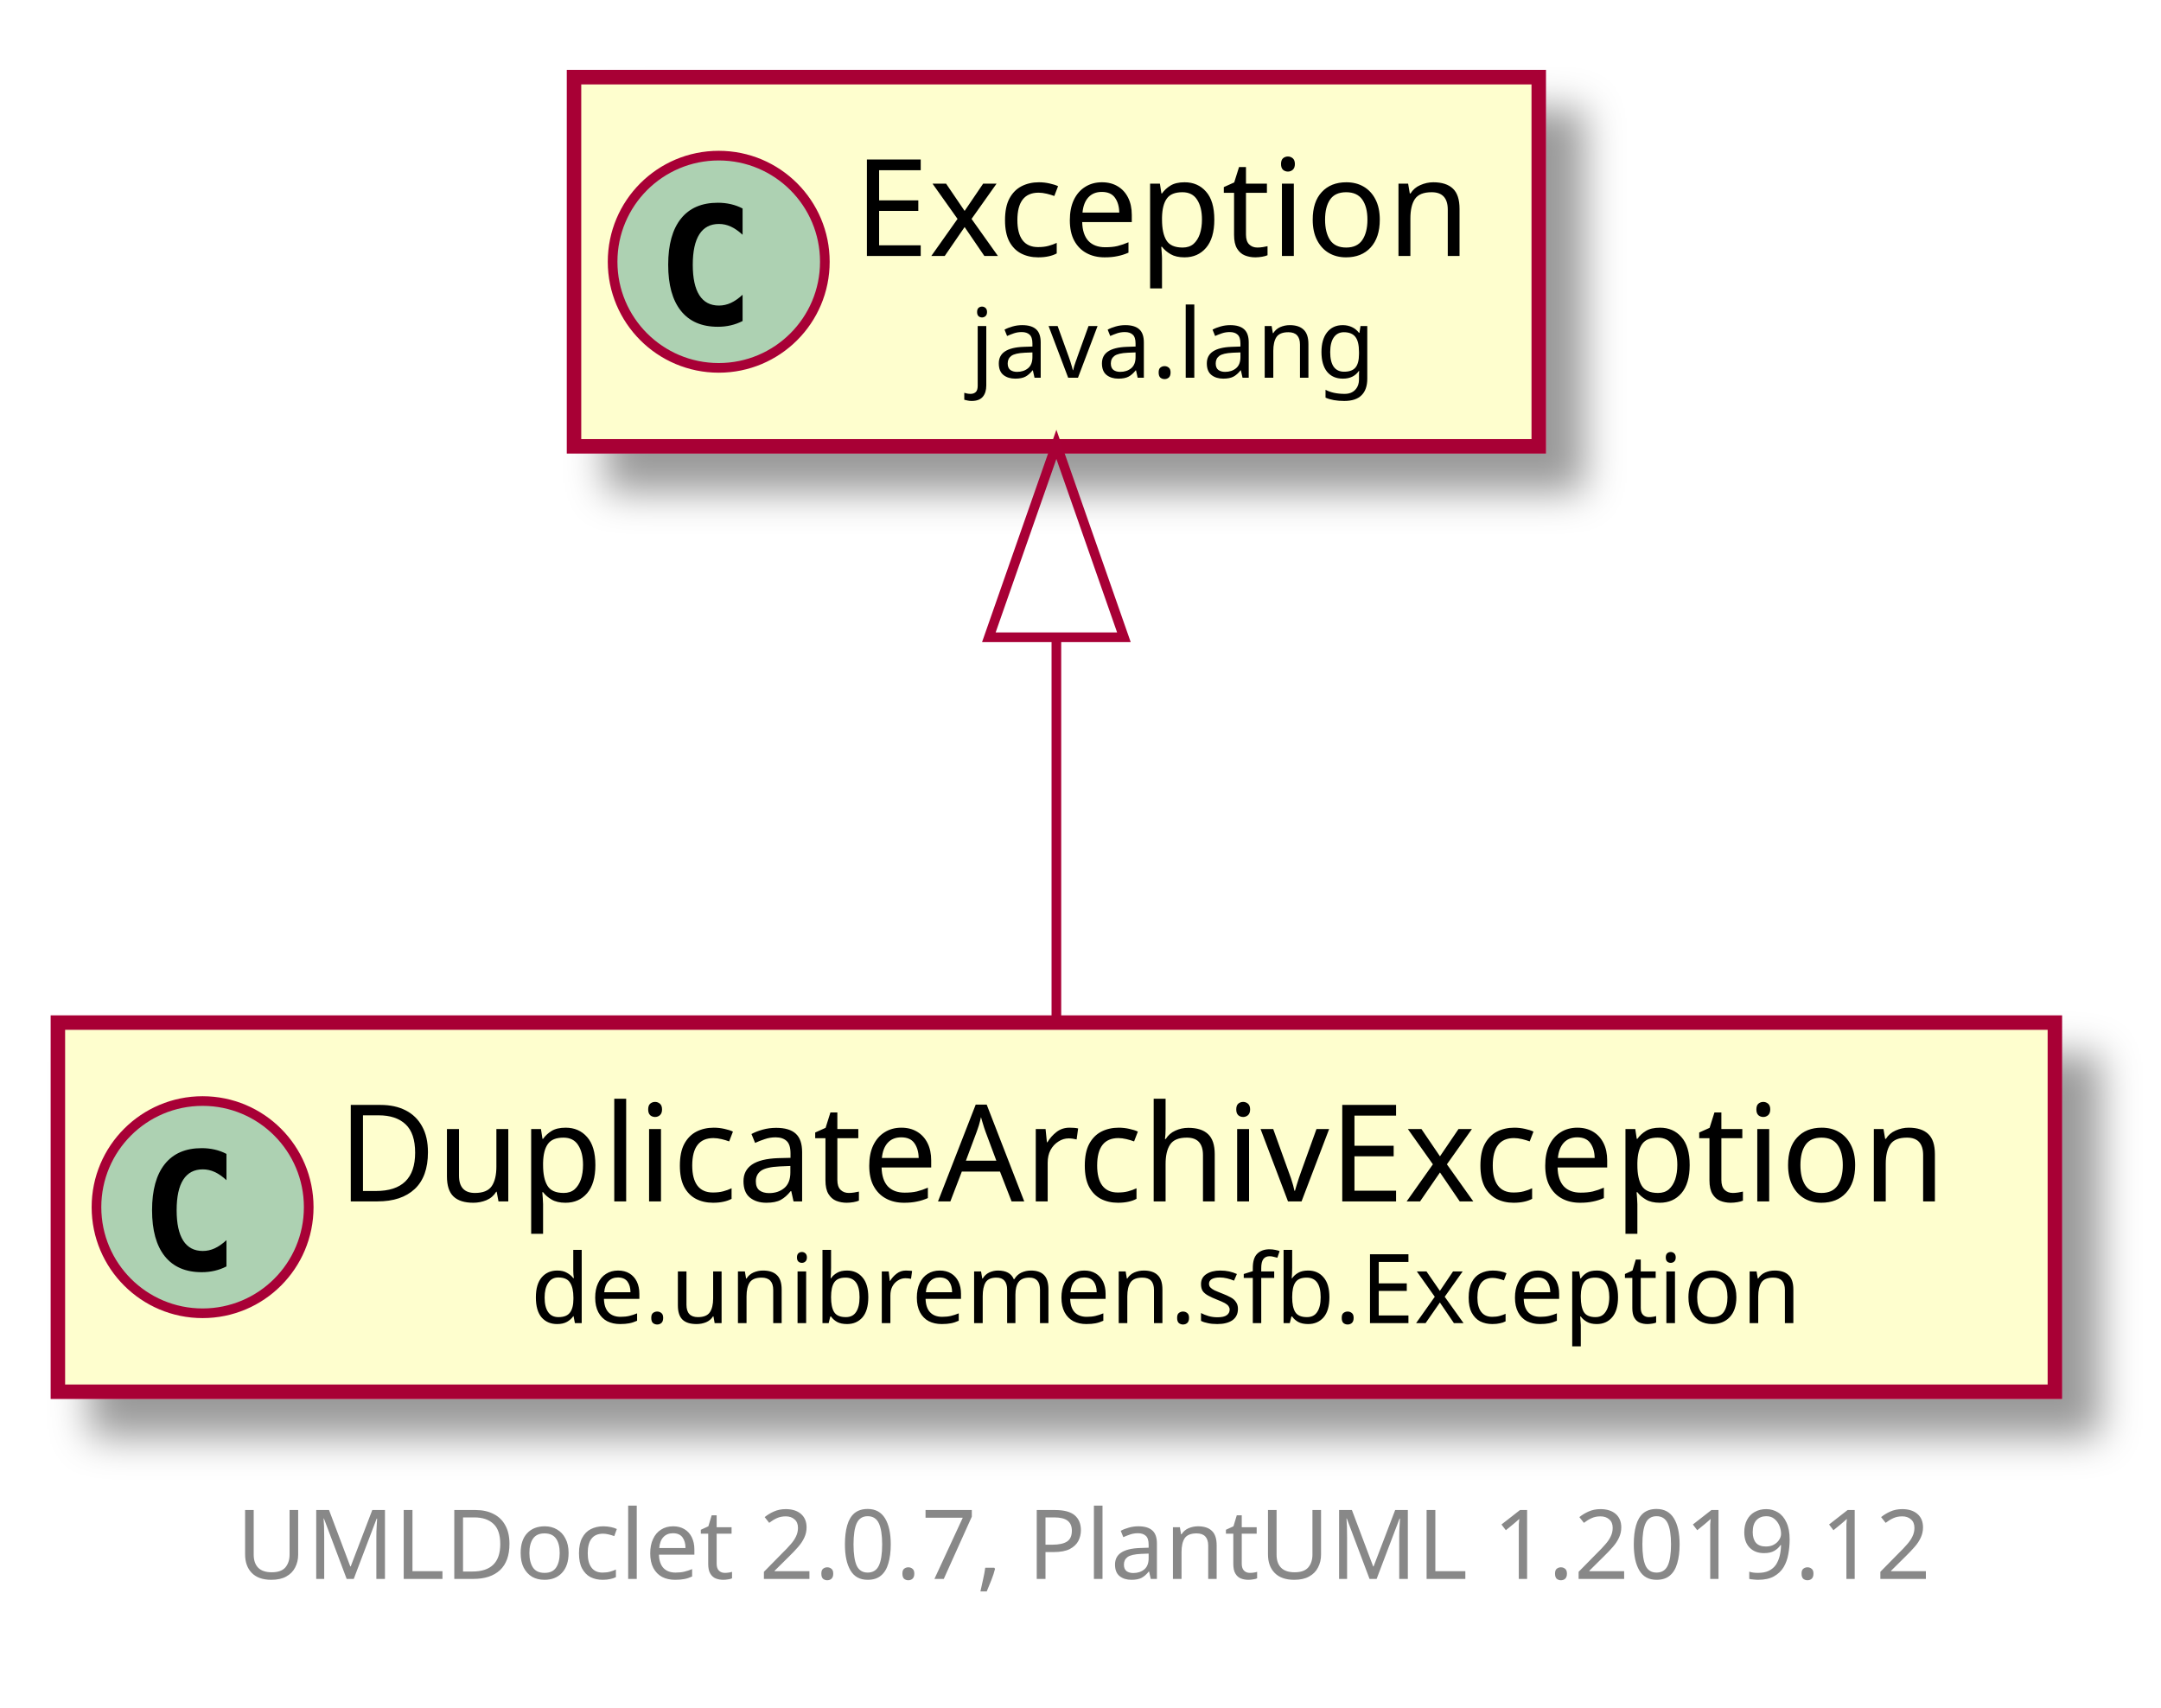
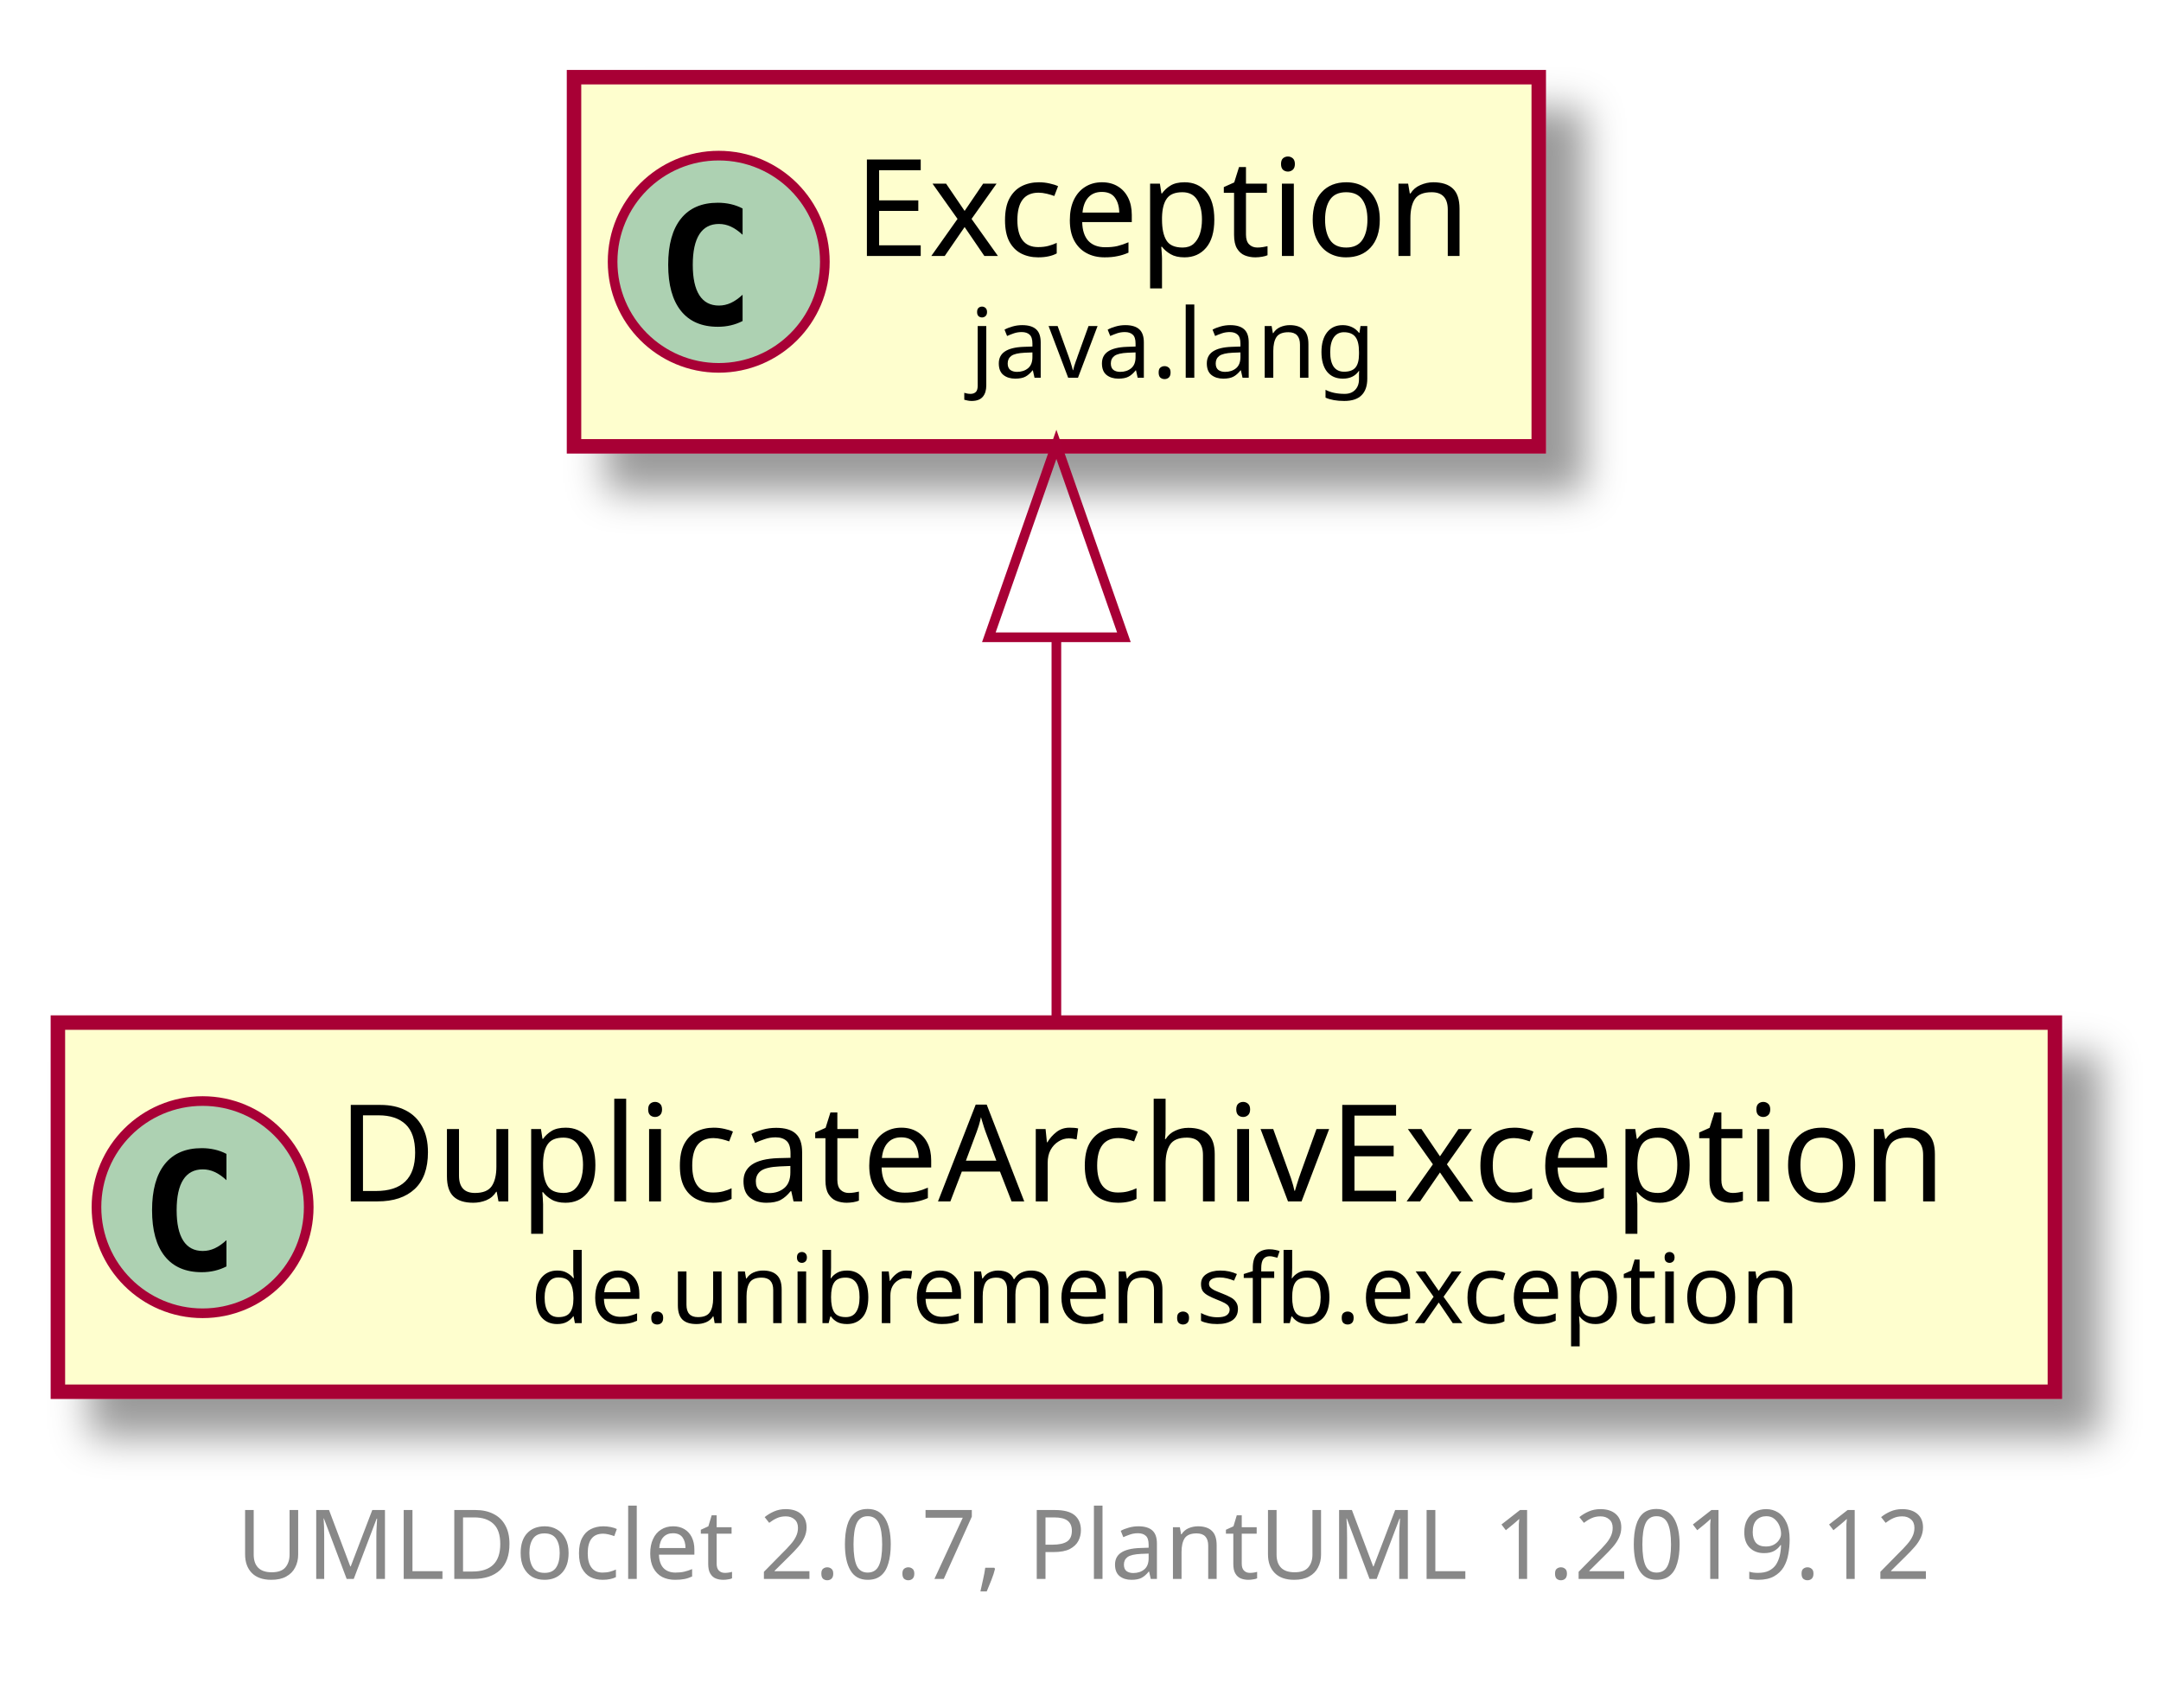
<svg xmlns="http://www.w3.org/2000/svg" xmlns:xlink="http://www.w3.org/1999/xlink" contentScriptType="application/ecmascript" contentStyleType="text/css" height="177px" preserveAspectRatio="none" style="width:224px;height:177px;" version="1.1" viewBox="0 0 224 177" width="224px" zoomAndPan="magnify">
  <defs>
    <filter height="300%" id="f1e42vb9nv49il" width="300%" x="-1" y="-1">
      <feGaussianBlur result="blurOut" stdDeviation="2.0" />
      <feColorMatrix in="blurOut" result="blurOut2" type="matrix" values="0 0 0 0 0 0 0 0 0 0 0 0 0 0 0 0 0 0 .4 0" />
      <feOffset dx="4.0" dy="4.0" in="blurOut2" result="blurOut3" />
      <feBlend in="SourceGraphic" in2="blurOut3" mode="normal" />
    </filter>
  </defs>
  <g>
    <a href="DuplicateArchivException.html" target="_top" title="DuplicateArchivException.html" xlink:actuate="onRequest" xlink:href="DuplicateArchivException.html" xlink:show="new" xlink:title="DuplicateArchivException.html" xlink:type="simple">
-       <rect fill="#FEFECE" filter="url(#f1e42vb9nv49il)" height="38.266" id="de.unibremen.sfb.Exception.DuplicateArchivException" style="stroke: #A80036; stroke-width: 1.5;" width="207" x="6" y="106" />
+       <rect fill="#FEFECE" filter="url(#f1e42vb9nv49il)" height="38.266" id="de.unibremen.sfb.exception.DuplicateArchivException" style="stroke: #A80036; stroke-width: 1.5;" width="207" x="6" y="106" />
      <ellipse cx="21" cy="125.133" fill="#ADD1B2" rx="11" ry="11" style="stroke: #A80036; stroke-width: 1.0;" />
      <path d="M23.473,131.276 Q22.892,131.575 22.253,131.724 Q21.614,131.874 20.908,131.874 Q18.401,131.874 17.081,130.222 Q15.762,128.57 15.762,125.449 Q15.762,122.319 17.081,120.668 Q18.401,119.016 20.908,119.016 Q21.614,119.016 22.261,119.165 Q22.909,119.314 23.473,119.613 L23.473,122.336 Q22.842,121.755 22.249,121.485 Q21.655,121.215 21.024,121.215 Q19.68,121.215 18.995,122.282 Q18.31,123.349 18.31,125.449 Q18.31,127.54 18.995,128.607 Q19.68,129.674 21.024,129.674 Q21.655,129.674 22.249,129.404 Q22.842,129.134 23.473,128.553 Z " />
      <text fill="#000000" font-family="sans-serif" font-size="14" lengthAdjust="spacingAndGlyphs" textLength="175" x="35" y="124.535">DuplicateArchivException</text>
-       <text fill="#000000" font-family="sans-serif" font-size="10" lengthAdjust="spacingAndGlyphs" textLength="135" x="55" y="137.156">de.unibremen.sfb.Exception</text>
+       <text fill="#000000" font-family="sans-serif" font-size="10" lengthAdjust="spacingAndGlyphs" textLength="135" x="55" y="137.156">de.unibremen.sfb.exception</text>
    </a>
    <a href="https://docs.oracle.com/en/java/javase/11/docs/api/java.base/java/lang/Exception.html?is-external=true" target="_top" title="https://docs.oracle.com/en/java/javase/11/docs/api/java.base/java/lang/Exception.html?is-external=true" xlink:actuate="onRequest" xlink:href="https://docs.oracle.com/en/java/javase/11/docs/api/java.base/java/lang/Exception.html?is-external=true" xlink:show="new" xlink:title="https://docs.oracle.com/en/java/javase/11/docs/api/java.base/java/lang/Exception.html?is-external=true" xlink:type="simple">
      <rect fill="#FEFECE" filter="url(#f1e42vb9nv49il)" height="38.266" id="java.lang.Exception" style="stroke: #A80036; stroke-width: 1.5;" width="100" x="59.5" y="8" />
      <ellipse cx="74.5" cy="27.133" fill="#ADD1B2" rx="11" ry="11" style="stroke: #A80036; stroke-width: 1.0;" />
      <path d="M76.973,33.276 Q76.392,33.575 75.753,33.724 Q75.114,33.873 74.408,33.873 Q71.901,33.873 70.582,32.222 Q69.262,30.57 69.262,27.449 Q69.262,24.319 70.582,22.668 Q71.901,21.016 74.408,21.016 Q75.114,21.016 75.761,21.165 Q76.409,21.314 76.973,21.613 L76.973,24.336 Q76.342,23.755 75.749,23.485 Q75.155,23.215 74.524,23.215 Q73.18,23.215 72.495,24.282 Q71.81,25.349 71.81,27.449 Q71.81,29.541 72.495,30.607 Q73.18,31.674 74.524,31.674 Q75.155,31.674 75.749,31.404 Q76.342,31.134 76.973,30.553 Z " />
      <text fill="#000000" font-family="sans-serif" font-size="14" lengthAdjust="spacingAndGlyphs" textLength="68" x="88.5" y="26.535">Exception</text>
      <text fill="#000000" font-family="sans-serif" font-size="10" lengthAdjust="spacingAndGlyphs" textLength="44" x="100.5" y="39.156">java.lang</text>
    </a>
-     <path d="M109.5,66.43 C109.5,79.98 109.5,94.59 109.5,105.7 " fill="none" id="java.lang.Exception&lt;-de.unibremen.sfb.Exception.DuplicateArchivException" style="stroke: #A80036; stroke-width: 1.0;" />
+     <path d="M109.5,66.43 C109.5,79.98 109.5,94.59 109.5,105.7 " fill="none" id="java.lang.Exception&lt;-de.unibremen.sfb.exception.DuplicateArchivException" style="stroke: #A80036; stroke-width: 1.0;" />
    <polygon fill="none" points="102.5,66.06,109.5,46.06,116.5,66.06,102.5,66.06" style="stroke: #A80036; stroke-width: 1.0;" />
    <text fill="#888888" font-family="sans-serif" font-size="10" lengthAdjust="spacingAndGlyphs" textLength="182" x="24.5" y="163.668">UMLDoclet 2.0.7, PlantUML 1.2019.12</text>
  </g>
</svg>
